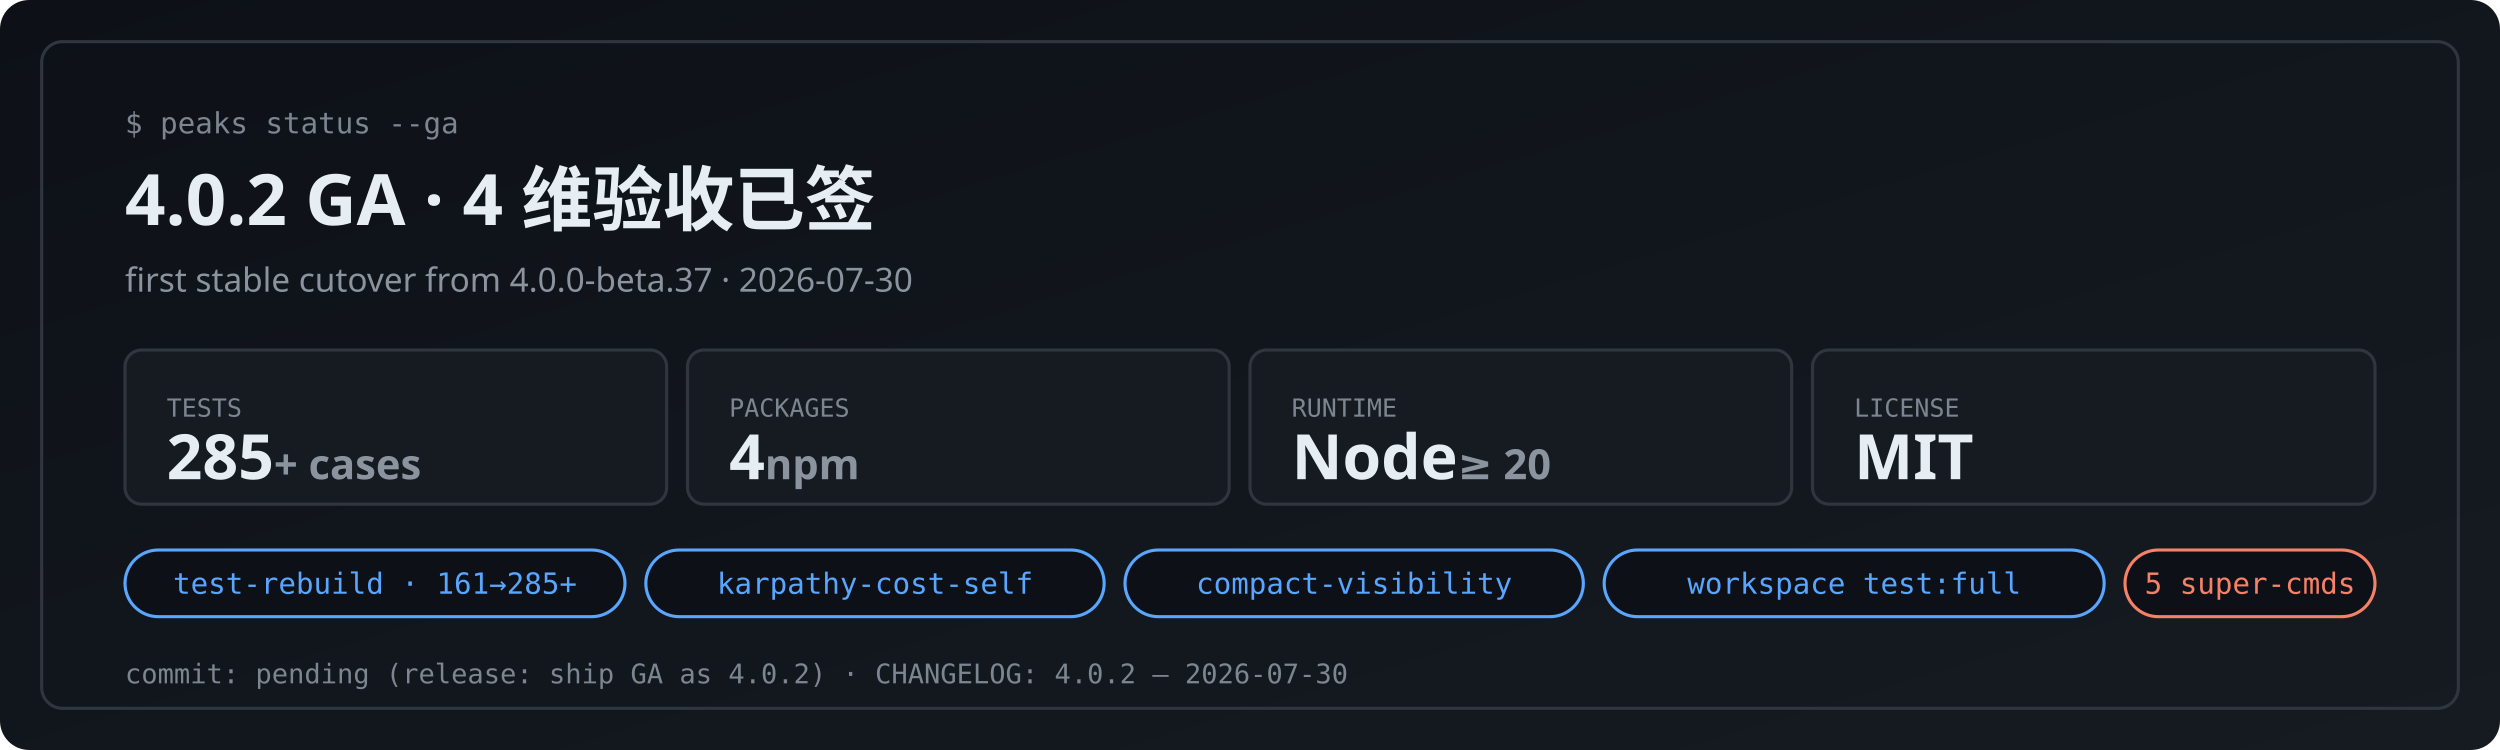
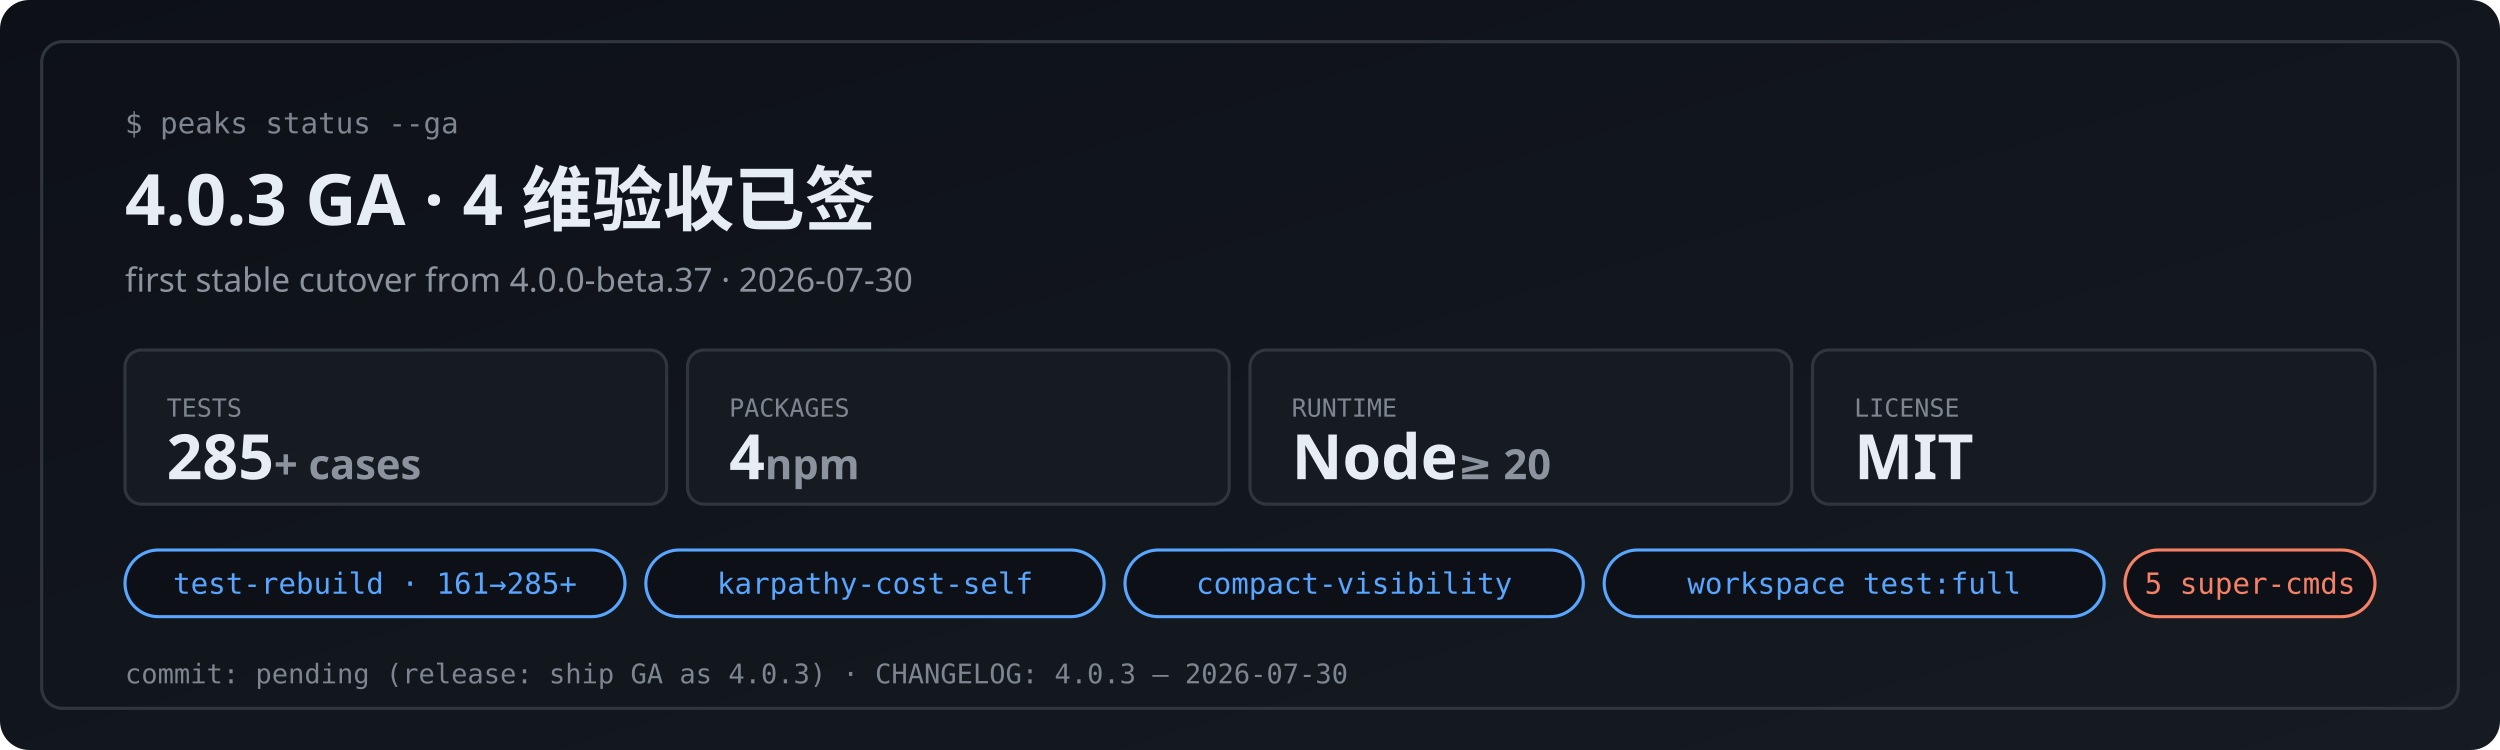
- <svg xmlns="http://www.w3.org/2000/svg" viewBox="0 0 1200 360" width="100%" role="img" aria-label="peaks-loop 4.0.2 GA status card">
+ <svg xmlns="http://www.w3.org/2000/svg" viewBox="0 0 1200 360" width="100%" role="img" aria-label="peaks-loop 4.0.3 GA status card">
  <defs>
    <linearGradient id="sbg" x1="0" y1="0" x2="1" y2="1">
      <stop offset="0" stop-color="#0d1117" />
      <stop offset="1" stop-color="#161b22" />
    </linearGradient>
    <linearGradient id="saccent" x1="0" y1="0" x2="1" y2="0">
      <stop offset="0" stop-color="#58a6ff" />
      <stop offset="1" stop-color="#f78166" />
    </linearGradient>
  </defs>
  <rect width="1200" height="360" fill="url(#sbg)" rx="14" />
  <rect x="20" y="20" width="1160" height="320" fill="none" stroke="#30363d" stroke-width="1.5" rx="10" />
  <text x="60" y="64" font-family="ui-monospace, monospace" font-size="14" fill="#7d8590">$ peaks status --ga</text>
-   <text x="60" y="108" font-family="system-ui, sans-serif" font-size="34" font-weight="700" fill="#e6edf3">4.0.2 GA · 4 维验收已签</text>
+   <text x="60" y="108" font-family="system-ui, sans-serif" font-size="34" font-weight="700" fill="#e6edf3">4.0.3 GA · 4 维验收已签</text>
  <text x="60" y="140" font-family="system-ui, sans-serif" font-size="16" fill="#8b949e">first stable cutover from 4.0.0-beta.37 · 2026-07-30</text>
  <g font-family="system-ui, sans-serif" fill="#e6edf3">
    <g transform="translate(60, 168)">
      <rect width="260" height="74" rx="8" fill="#161b22" stroke="#30363d" stroke-width="1.5" />
      <text x="20" y="32" font-size="12" fill="#7d8590" font-family="ui-monospace, monospace">TESTS</text>
      <text x="20" y="62" font-size="30" font-weight="700">285<tspan font-size="20" fill="#8b949e">+ cases</tspan>
      </text>
    </g>
    <g transform="translate(330, 168)">
      <rect width="260" height="74" rx="8" fill="#161b22" stroke="#30363d" stroke-width="1.5" />
      <text x="20" y="32" font-size="12" fill="#7d8590" font-family="ui-monospace, monospace">PACKAGES</text>
      <text x="20" y="62" font-size="30" font-weight="700">4<tspan font-size="20" fill="#8b949e"> npm</tspan>
      </text>
    </g>
    <g transform="translate(600, 168)">
      <rect width="260" height="74" rx="8" fill="#161b22" stroke="#30363d" stroke-width="1.5" />
      <text x="20" y="32" font-size="12" fill="#7d8590" font-family="ui-monospace, monospace">RUNTIME</text>
      <text x="20" y="62" font-size="30" font-weight="700">Node<tspan font-size="20" fill="#8b949e"> ≥ 20</tspan>
      </text>
    </g>
    <g transform="translate(870, 168)">
      <rect width="270" height="74" rx="8" fill="#161b22" stroke="#30363d" stroke-width="1.5" />
      <text x="20" y="32" font-size="12" fill="#7d8590" font-family="ui-monospace, monospace">LICENSE</text>
      <text x="20" y="62" font-size="30" font-weight="700">MIT</text>
    </g>
  </g>
  <g font-family="ui-monospace, monospace" font-size="14">
    <g transform="translate(60, 264)">
      <rect width="240" height="32" rx="16" fill="#0d1117" stroke="#58a6ff" stroke-width="1.5" />
      <text x="120" y="21" text-anchor="middle" fill="#58a6ff">test-rebuild · 161→285+</text>
    </g>
    <g transform="translate(310, 264)">
      <rect width="220" height="32" rx="16" fill="#0d1117" stroke="#58a6ff" stroke-width="1.5" />
      <text x="110" y="21" text-anchor="middle" fill="#58a6ff">karpathy-cost-self</text>
    </g>
    <g transform="translate(540, 264)">
      <rect width="220" height="32" rx="16" fill="#0d1117" stroke="#58a6ff" stroke-width="1.5" />
      <text x="110" y="21" text-anchor="middle" fill="#58a6ff">compact-visibility</text>
    </g>
    <g transform="translate(770, 264)">
      <rect width="240" height="32" rx="16" fill="#0d1117" stroke="#58a6ff" stroke-width="1.5" />
      <text x="120" y="21" text-anchor="middle" fill="#58a6ff">workspace test:full</text>
    </g>
    <g transform="translate(1020, 264)">
      <rect width="120" height="32" rx="16" fill="#0d1117" stroke="#f78166" stroke-width="1.5" />
      <text x="60" y="21" text-anchor="middle" fill="#f78166">5 super-cmds</text>
    </g>
  </g>
-   <text x="60" y="328" font-family="ui-monospace, monospace" font-size="13" fill="#7d8590">commit: pending (release: ship GA as 4.0.2) · CHANGELOG: 4.0.2 — 2026-07-30</text>
+   <text x="60" y="328" font-family="ui-monospace, monospace" font-size="13" fill="#7d8590">commit: pending (release: ship GA as 4.0.3) · CHANGELOG: 4.0.3 — 2026-07-30</text>
</svg>
